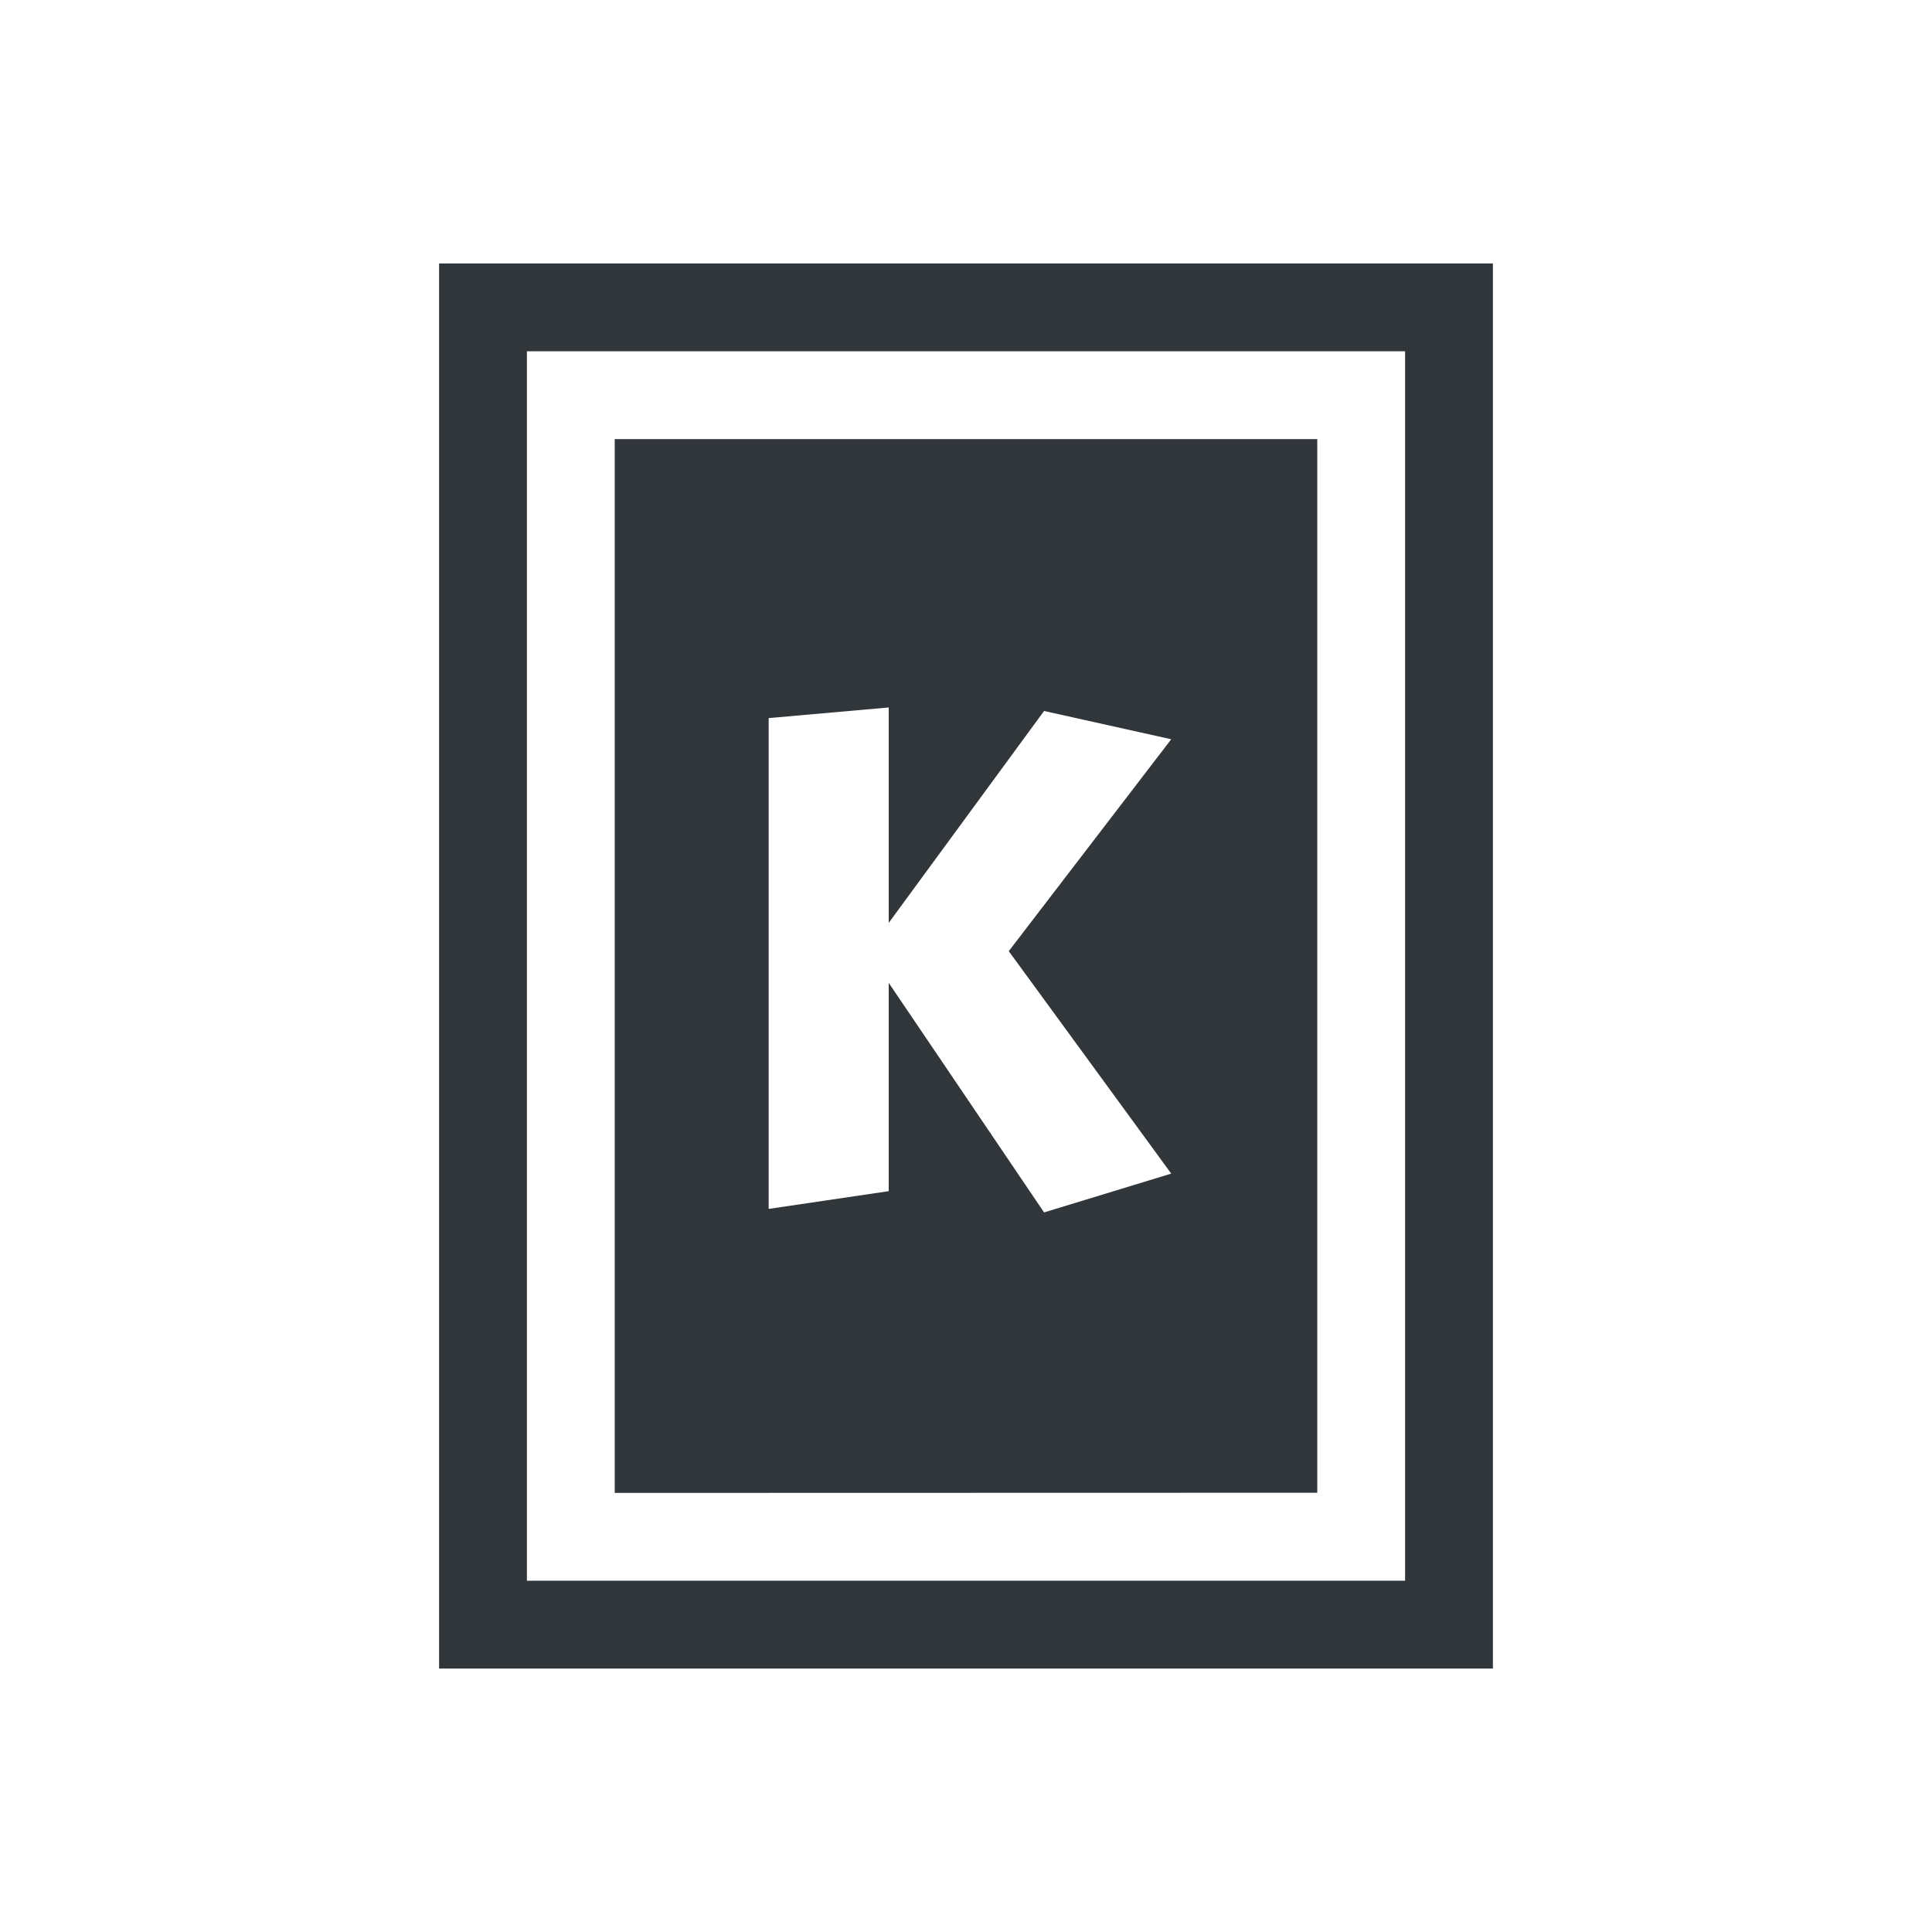
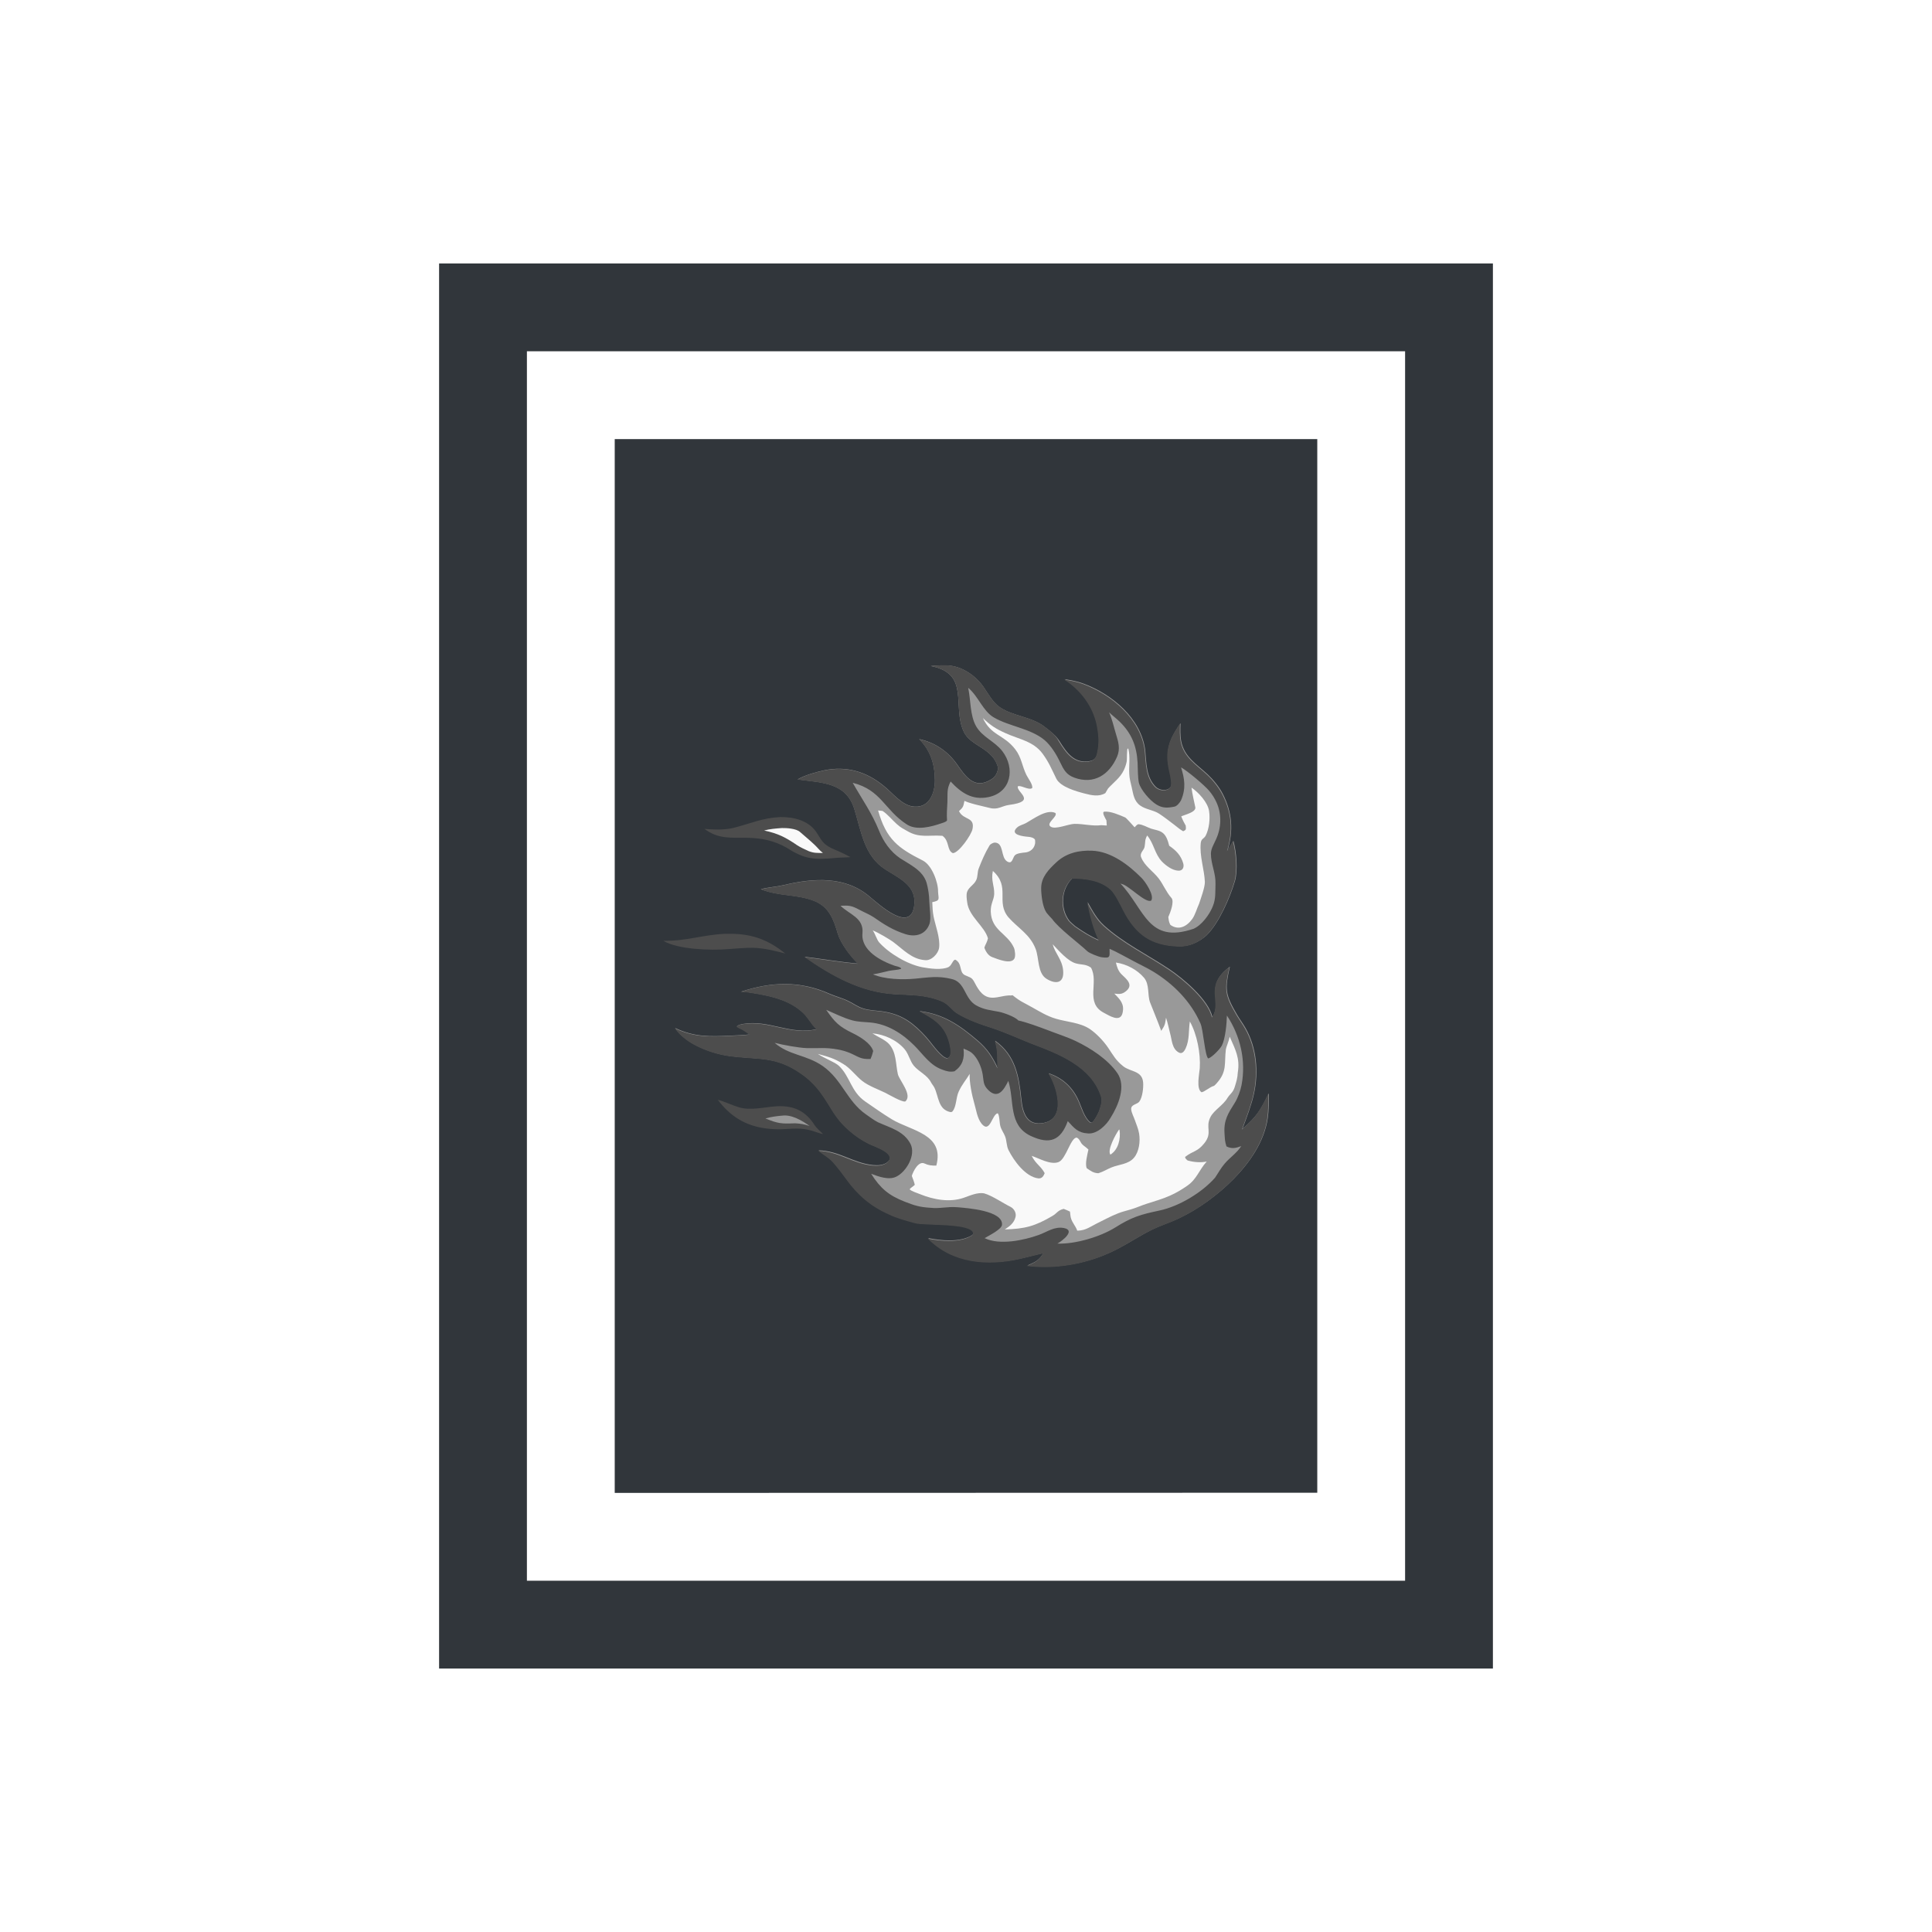
<svg xmlns="http://www.w3.org/2000/svg" width="22" height="22" version="1.1" id="svg6">
  <defs id="defs10" />
  <style type="text/css" id="current-color-scheme">
      .ColorScheme-Text {
        color:#31363b;
      }
      .ColorScheme-Background {
        color:#eff0f1;
      }
      .ColorScheme-Accent {
        color:#3daee9;
      }
      .ColorScheme-ButtonText {
        color:#31363b;
      }
      </style>
  <rect style="opacity:0.01;fill:currentColor;fill-opacity:1;stroke:none" id="rect7689" class="ColorScheme-Text" y="9.673" x="-26.682" ry="0" rx="0" height="22" width="22" />
  <path class="ColorScheme-Text" id="path3005" d="M 5,3 V 19 H 17 V 3 Z m 1,1 H 16 V 18 H 6 Z" style="fill:currentColor;fill-opacity:1;stroke:none" />
-   <path style="fill:currentColor;fill-opacity:1;stroke:none;stroke-width:1.287" d="M 7,5 V 17 L 15,16.998 V 5 Z m 3.12,3.056 v 2.453 l 1.769,-2.413 1.448,0.322 -1.85,2.413 1.85,2.533 -1.448,0.442 -1.769,-2.614 v 2.372 L 8.753,13.766 V 8.177 Z" id="path3005-8-5-3" class="ColorScheme-Text" />
+   <path style="fill:currentColor;fill-opacity:1;stroke:none;stroke-width:1.287" d="M 7,5 V 17 L 15,16.998 V 5 Z" id="path3005-8-5-3" class="ColorScheme-Text" />
+   <path fill="rgb(249,62,0)" d="m 10.599,7.584 c 0.068,-0.007 0.162,-0.012 0.228,-0.003 0.152,0.021 0.296,0.126 0.38,0.253 0.05,0.074 0.103,0.169 0.178,0.22 0.152,0.103 0.355,0.105 0.507,0.22 0.061,0.047 0.129,0.097 0.171,0.163 0.082,0.13 0.168,0.261 0.344,0.23 0.081,-0.014 0.086,-0.067 0.099,-0.139 0.016,-0.089 0.006,-0.182 -0.011,-0.27 -0.043,-0.22 -0.184,-0.404 -0.371,-0.524 0.071,0.011 0.142,0.024 0.211,0.049 0.326,0.12 0.66,0.396 0.706,0.76 0.014,0.145 0.009,0.306 0.121,0.417 0.042,0.042 0.135,0.053 0.171,-0.002 0.019,-0.029 -0.001,-0.125 -0.009,-0.157 -0.016,-0.072 -0.029,-0.134 -0.026,-0.208 0.005,-0.143 0.068,-0.244 0.145,-0.358 -0.002,0.069 -0.005,0.139 0.008,0.207 0.036,0.179 0.178,0.261 0.301,0.376 0.064,0.06 0.131,0.142 0.171,0.22 0.11,0.213 0.124,0.423 0.055,0.649 0.023,-0.036 0.042,-0.074 0.067,-0.112 0.035,0.121 0.053,0.34 0.017,0.46 -0.057,0.191 -0.181,0.476 -0.321,0.614 -0.087,0.079 -0.198,0.129 -0.315,0.125 -0.315,-0.01 -0.49,-0.135 -0.633,-0.414 -0.033,-0.063 -0.093,-0.188 -0.141,-0.232 -0.116,-0.106 -0.292,-0.128 -0.44,-0.127 -0.127,0.12 -0.142,0.337 -0.038,0.479 0.013,0.018 0.052,0.05 0.07,0.066 0.085,0.06 0.175,0.117 0.271,0.158 -0.071,-0.161 -0.093,-0.262 -0.13,-0.433 0.054,0.096 0.104,0.192 0.187,0.267 0.221,0.2 0.494,0.332 0.739,0.495 0.165,0.109 0.453,0.354 0.495,0.547 0.122,-0.182 -0.102,-0.349 0.199,-0.572 -0.058,0.253 -0.055,0.313 0.081,0.545 0.029,0.05 0.068,0.102 0.097,0.153 0.128,0.224 0.151,0.501 0.096,0.75 -0.028,0.128 -0.085,0.274 -0.131,0.4 0.165,-0.145 0.204,-0.209 0.3,-0.407 7.75e-4,0.096 0.002,0.19 -0.012,0.285 -0.04,0.267 -0.204,0.503 -0.39,0.692 -0.175,0.177 -0.401,0.344 -0.627,0.449 -0.104,0.049 -0.197,0.075 -0.306,0.129 -0.129,0.064 -0.237,0.137 -0.36,0.202 -0.261,0.141 -0.552,0.215 -0.849,0.217 -0.057,5.82e-4 -0.149,-0.004 -0.204,-0.013 0.09,-0.041 0.129,-0.054 0.183,-0.142 -0.087,0.018 -0.173,0.043 -0.259,0.062 -0.373,0.084 -0.773,0.054 -1.054,-0.232 0.147,0.029 0.356,0.052 0.495,-0.03 0.01,-0.006 0.016,-0.014 0.022,-0.024 0.002,-0.126 -0.555,-0.09 -0.66,-0.12 -0.104,-0.029 -0.205,-0.054 -0.303,-0.102 -0.201,-0.089 -0.352,-0.218 -0.48,-0.396 -0.048,-0.066 -0.102,-0.137 -0.157,-0.199 -0.05,-0.056 -0.111,-0.085 -0.165,-0.128 0.233,0.005 0.388,0.142 0.615,0.167 0.057,0.006 0.128,0.004 0.173,-0.036 C 10.22,13.134 9.957,13.055 9.893,13.022 9.813,12.982 9.739,12.931 9.672,12.872 9.498,12.719 9.472,12.608 9.345,12.438 9.284,12.355 9.21,12.283 9.125,12.225 8.831,12.018 8.624,12.069 8.3,12.023 8.172,12.004 8.049,11.965 7.934,11.907 c -0.095,-0.048 -0.185,-0.114 -0.246,-0.201 0.222,0.104 0.391,0.098 0.632,0.087 0.079,-0.004 0.14,-0.006 0.219,-0.014 -0.029,-0.021 -0.052,-0.038 -0.083,-0.056 -0.02,-0.011 -0.053,-0.021 -0.064,-0.036 0.009,-0.014 0.049,-0.024 0.066,-0.027 0.301,-0.052 0.538,0.129 0.843,0.059 -0.015,-0.017 -0.031,-0.032 -0.045,-0.05 -0.037,-0.047 -0.067,-0.098 -0.111,-0.139 -0.14,-0.129 -0.323,-0.179 -0.505,-0.212 -0.058,-0.01 -0.121,-0.022 -0.179,-0.025 -0.007,-4.32e-4 -0.015,-7.76e-4 -0.022,-9.7e-4 0.35,-0.114 0.671,-0.126 1.009,0.024 0.068,0.03 0.146,0.049 0.214,0.083 0.06,0.028 0.103,0.065 0.171,0.085 0.069,0.021 0.127,0.021 0.198,0.03 0.2,0.026 0.324,0.098 0.463,0.238 0.032,0.032 0.062,0.065 0.09,0.1 0.038,0.046 0.144,0.196 0.206,0.198 0.071,-0.026 0.025,-0.177 0.007,-0.227 -0.056,-0.163 -0.184,-0.235 -0.325,-0.31 0.273,0.033 0.46,0.163 0.663,0.337 0.107,0.092 0.169,0.185 0.227,0.312 -0.006,-0.134 0.009,-0.168 -0.029,-0.311 0.231,0.166 0.271,0.401 0.298,0.667 0.016,0.156 0.065,0.306 0.256,0.268 0.263,-0.052 0.148,-0.419 0.056,-0.565 0.151,0.052 0.261,0.148 0.331,0.292 0.042,0.086 0.068,0.208 0.144,0.268 0.029,0.023 0.087,-0.102 0.097,-0.123 0.018,-0.048 0.043,-0.119 0.027,-0.169 -0.111,-0.352 -0.489,-0.492 -0.802,-0.61 -0.148,-0.058 -0.292,-0.126 -0.443,-0.175 -0.129,-0.041 -0.276,-0.093 -0.392,-0.164 -0.065,-0.038 -0.096,-0.105 -0.18,-0.14 -0.181,-0.075 -0.346,-0.069 -0.534,-0.08 -0.387,-0.023 -0.716,-0.209 -1.027,-0.425 0.212,0.025 0.392,0.059 0.608,0.077 C 9.683,10.887 9.576,10.746 9.541,10.633 9.493,10.469 9.442,10.324 9.267,10.256 9.069,10.18 8.87,10.207 8.664,10.125 c 0.084,-0.022 0.178,-0.027 0.262,-0.047 0.336,-0.08 0.703,-0.107 0.983,0.137 0.105,0.087 0.452,0.405 0.5,0.109 0.038,-0.236 -0.158,-0.316 -0.327,-0.424 -0.243,-0.155 -0.274,-0.435 -0.354,-0.69 -0.096,-0.306 -0.378,-0.297 -0.646,-0.335 0.08,-0.047 0.213,-0.085 0.306,-0.104 0.251,-0.051 0.475,0.014 0.672,0.175 0.105,0.081 0.209,0.23 0.353,0.239 0.173,0.012 0.234,-0.16 0.233,-0.302 -0.002,-0.185 -0.049,-0.335 -0.179,-0.467 0.18,0.039 0.327,0.139 0.433,0.29 0.095,0.137 0.197,0.285 0.382,0.172 0.055,-0.033 0.071,-0.07 0.085,-0.128 C 11.316,8.517 11.055,8.502 10.976,8.335 10.836,8.039 11.053,7.672 10.599,7.584 Z" id="path2" style="display:block;fill:#999999;fill-opacity:1;stroke-width:0.004" />
+   <path d="m 10.714,7.576 c -0.04,0.001 -0.081,0.004 -0.115,0.008 0.454,0.088 0.237,0.455 0.377,0.752 0.079,0.166 0.34,0.181 0.39,0.416 -0.014,0.059 -0.031,0.095 -0.085,0.128 -0.185,0.113 -0.287,-0.035 -0.382,-0.172 -0.105,-0.152 -0.253,-0.252 -0.433,-0.29 0.13,0.132 0.178,0.282 0.179,0.467 0.001,0.141 -0.06,0.313 -0.233,0.302 -0.143,-0.01 -0.247,-0.158 -0.353,-0.239 -0.197,-0.161 -0.421,-0.226 -0.672,-0.175 -0.094,0.019 -0.226,0.057 -0.306,0.104 0.268,0.038 0.55,0.028 0.646,0.335 0.08,0.255 0.112,0.535 0.354,0.69 0.169,0.108 0.365,0.188 0.327,0.424 -0.048,0.296 -0.395,-0.021 -0.499,-0.109 -0.28,-0.244 -0.647,-0.217 -0.984,-0.137 -0.084,0.02 -0.177,0.025 -0.262,0.047 0.206,0.083 0.404,0.055 0.603,0.132 0.175,0.067 0.226,0.212 0.274,0.377 0.035,0.112 0.142,0.254 0.227,0.339 -0.217,-0.018 -0.396,-0.051 -0.608,-0.077 0.311,0.216 0.64,0.402 1.027,0.425 0.189,0.011 0.353,0.005 0.534,0.08 0.085,0.035 0.115,0.102 0.18,0.14 0.115,0.071 0.263,0.123 0.392,0.164 0.152,0.049 0.295,0.116 0.443,0.175 0.313,0.119 0.691,0.259 0.802,0.61 0.016,0.05 -0.009,0.121 -0.027,0.169 -0.009,0.021 -0.068,0.146 -0.097,0.123 -0.076,-0.061 -0.102,-0.183 -0.144,-0.268 -0.07,-0.144 -0.179,-0.24 -0.331,-0.292 0.092,0.146 0.207,0.513 -0.056,0.565 -0.191,0.038 -0.24,-0.112 -0.256,-0.268 -0.027,-0.266 -0.067,-0.501 -0.298,-0.667 0.038,0.143 0.023,0.177 0.029,0.311 -0.058,-0.127 -0.12,-0.221 -0.227,-0.312 -0.203,-0.174 -0.39,-0.305 -0.663,-0.337 0.141,0.075 0.269,0.147 0.325,0.31 0.018,0.051 0.064,0.202 -0.007,0.227 -0.061,-0.002 -0.168,-0.152 -0.206,-0.198 -0.028,-0.035 -0.058,-0.068 -0.09,-0.1 -0.14,-0.14 -0.263,-0.212 -0.463,-0.238 -0.07,-0.009 -0.128,-0.009 -0.198,-0.03 -0.068,-0.02 -0.111,-0.057 -0.171,-0.085 -0.067,-0.034 -0.146,-0.052 -0.214,-0.083 -0.337,-0.151 -0.658,-0.139 -1.009,-0.024 0.007,2.16e-4 0.015,5.82e-4 0.022,10e-4 0.058,0.003 0.121,0.015 0.179,0.025 0.183,0.032 0.366,0.082 0.505,0.212 0.044,0.041 0.075,0.092 0.111,0.139 0.014,0.018 0.03,0.033 0.045,0.05 -0.305,0.07 -0.542,-0.11 -0.843,-0.059 -0.017,0.003 -0.057,0.013 -0.066,0.027 0.011,0.015 0.044,0.024 0.064,0.036 0.031,0.018 0.054,0.035 0.083,0.056 -0.079,0.008 -0.141,0.01 -0.219,0.014 -0.241,0.011 -0.41,0.017 -0.632,-0.087 0.062,0.087 0.151,0.154 0.246,0.201 0.115,0.058 0.239,0.097 0.366,0.116 0.324,0.046 0.531,-0.005 0.825,0.202 0.085,0.058 0.159,0.131 0.22,0.213 0.126,0.17 0.152,0.281 0.327,0.434 0.067,0.059 0.141,0.11 0.221,0.15 0.064,0.033 0.326,0.112 0.216,0.211 -0.045,0.04 -0.116,0.042 -0.173,0.036 -0.227,-0.024 -0.382,-0.162 -0.615,-0.167 0.053,0.043 0.114,0.072 0.165,0.128 0.055,0.061 0.109,0.133 0.157,0.199 0.128,0.178 0.279,0.307 0.48,0.396 0.098,0.048 0.199,0.072 0.303,0.102 0.105,0.029 0.662,-0.006 0.66,0.12 -0.005,0.01 -0.011,0.018 -0.022,0.024 -0.14,0.082 -0.348,0.059 -0.495,0.03 0.281,0.286 0.68,0.316 1.054,0.232 0.086,-0.02 0.173,-0.044 0.259,-0.062 -0.054,0.088 -0.093,0.101 -0.183,0.142 0.056,0.009 0.148,0.013 0.204,0.013 0.296,-0.002 0.588,-0.076 0.849,-0.217 0.123,-0.066 0.23,-0.138 0.36,-0.202 0.109,-0.054 0.202,-0.08 0.306,-0.129 0.226,-0.105 0.453,-0.272 0.627,-0.449 0.186,-0.189 0.351,-0.425 0.39,-0.692 0.014,-0.095 0.013,-0.189 0.012,-0.285 -0.097,0.198 -0.135,0.262 -0.3,0.407 0.046,-0.126 0.103,-0.272 0.131,-0.4 0.055,-0.249 0.032,-0.527 -0.096,-0.75 -0.029,-0.051 -0.067,-0.103 -0.097,-0.153 -0.136,-0.231 -0.139,-0.291 -0.081,-0.545 -0.302,0.222 -0.077,0.39 -0.199,0.572 -0.042,-0.193 -0.33,-0.438 -0.495,-0.547 -0.245,-0.163 -0.518,-0.295 -0.739,-0.495 -0.084,-0.076 -0.133,-0.172 -0.187,-0.267 0.037,0.17 0.059,0.272 0.13,0.432 -0.096,-0.041 -0.186,-0.098 -0.271,-0.158 -0.018,-0.017 -0.057,-0.048 -0.07,-0.066 -0.104,-0.141 -0.089,-0.359 0.038,-0.479 0.148,-0.002 0.325,0.021 0.44,0.127 0.048,0.044 0.109,0.168 0.141,0.232 0.144,0.279 0.318,0.404 0.633,0.414 0.118,0.004 0.229,-0.046 0.315,-0.125 0.14,-0.137 0.264,-0.423 0.321,-0.614 0.036,-0.121 0.018,-0.34 -0.017,-0.46 -0.025,0.038 -0.044,0.077 -0.067,0.112 0.069,-0.226 0.056,-0.436 -0.055,-0.649 -0.041,-0.078 -0.107,-0.16 -0.171,-0.22 -0.123,-0.115 -0.265,-0.197 -0.301,-0.376 -0.014,-0.068 -0.01,-0.138 -0.008,-0.207 -0.077,0.114 -0.14,0.215 -0.145,0.358 -0.003,0.074 0.01,0.136 0.026,0.208 0.007,0.032 0.028,0.128 0.009,0.157 -0.036,0.055 -0.129,0.043 -0.171,0.002 -0.112,-0.11 -0.107,-0.272 -0.121,-0.417 -0.046,-0.364 -0.379,-0.64 -0.706,-0.76 -0.069,-0.025 -0.14,-0.038 -0.211,-0.049 0.187,0.12 0.327,0.304 0.371,0.524 0.017,0.088 0.027,0.181 0.011,0.27 -0.013,0.071 -0.018,0.124 -0.099,0.139 -0.176,0.031 -0.263,-0.1 -0.344,-0.23 C 12.022,8.37 11.954,8.32 11.893,8.273 11.74,8.158 11.537,8.157 11.386,8.053 11.31,8.002 11.258,7.907 11.207,7.833 c -0.084,-0.127 -0.228,-0.231 -0.38,-0.253 -0.033,-0.005 -0.073,-0.006 -0.113,-0.005 z m 0.315,0.26 c 0.112,0.094 0.164,0.261 0.287,0.333 0.175,0.103 0.419,0.125 0.579,0.259 0.073,0.062 0.135,0.164 0.176,0.25 0.041,0.085 0.069,0.143 0.162,0.177 0.223,0.082 0.399,-0.032 0.488,-0.24 0.037,-0.088 0.015,-0.165 -0.012,-0.252 -0.026,-0.084 -0.043,-0.171 -0.08,-0.252 0.036,0.035 0.08,0.068 0.118,0.104 0.139,0.135 0.196,0.278 0.207,0.47 0.003,0.059 0.002,0.177 0.015,0.23 0.021,0.08 0.126,0.201 0.199,0.246 0.071,0.044 0.128,0.04 0.207,0.024 0.027,-0.005 0.064,-0.05 0.074,-0.073 0.058,-0.135 0.04,-0.245 -4.2e-5,-0.374 0.077,0.044 0.264,0.201 0.32,0.267 0.035,0.041 0.063,0.086 0.085,0.135 0.06,0.136 0.054,0.289 -0.009,0.422 -0.022,0.05 -0.056,0.103 -0.056,0.159 0,0.12 0.056,0.22 0.052,0.343 -0.003,0.091 0.005,0.168 -0.03,0.255 -0.037,0.094 -0.126,0.216 -0.219,0.257 -0.521,0.177 -0.555,-0.22 -0.834,-0.516 3.45e-4,1.34e-4 0.015,0.006 0.015,0.006 0.078,0.013 0.271,0.224 0.336,0.189 0.039,-0.059 -0.067,-0.215 -0.109,-0.257 -0.148,-0.149 -0.346,-0.302 -0.564,-0.311 -0.152,-0.006 -0.295,0.027 -0.408,0.133 -0.088,0.082 -0.172,0.169 -0.172,0.294 1.72e-4,0.076 0.015,0.208 0.057,0.273 0.014,0.021 0.05,0.059 0.068,0.078 0.075,0.106 0.303,0.275 0.403,0.369 0.022,0.02 0.124,0.061 0.159,0.066 0.105,0.015 0.092,-0.005 0.092,-0.096 0.083,0.036 0.179,0.091 0.261,0.134 0.078,0.043 0.159,0.079 0.235,0.125 0.232,0.142 0.429,0.34 0.539,0.591 0.033,0.075 0.051,0.376 0.089,0.399 0.042,-0.013 0.134,-0.107 0.155,-0.148 0.04,-0.081 0.055,-0.251 0.057,-0.341 0.154,0.232 0.219,0.514 0.167,0.791 -0.012,0.064 -0.043,0.148 -0.076,0.201 -0.078,0.124 -0.129,0.2 -0.118,0.354 0.004,0.056 0.003,0.089 0.022,0.144 0.059,0.031 0.108,0.02 0.168,-0.003 -0.046,0.076 -0.131,0.131 -0.189,0.2 -0.045,0.053 -0.071,0.104 -0.11,0.161 -0.151,0.17 -0.407,0.324 -0.63,0.372 -0.221,0.047 -0.317,0.075 -0.506,0.194 -0.17,0.106 -0.456,0.191 -0.658,0.183 0.051,-0.028 0.212,-0.15 0.075,-0.177 -0.11,-0.021 -0.191,0.044 -0.286,0.078 -0.171,0.062 -0.448,0.12 -0.618,0.037 0.053,-0.031 0.193,-0.101 0.198,-0.151 0.015,-0.164 -0.402,-0.192 -0.509,-0.201 -0.115,-0.01 -0.195,0.019 -0.309,0.006 -0.121,-0.007 -0.181,-0.027 -0.289,-0.069 -0.184,-0.072 -0.278,-0.152 -0.383,-0.318 0.085,0.032 0.201,0.075 0.286,0.033 0.116,-0.057 0.226,-0.248 0.162,-0.373 -0.076,-0.147 -0.23,-0.183 -0.369,-0.246 -0.038,-0.018 -0.102,-0.065 -0.139,-0.091 C 9.644,12.538 9.59,12.296 9.371,12.141 9.184,12.009 8.988,12.02 8.821,11.875 c 0.097,0.024 0.27,0.057 0.367,0.06 0.136,0.004 0.206,-0.011 0.35,0.015 0.048,0.008 0.094,0.022 0.139,0.04 0.1,0.043 0.121,0.074 0.236,0.069 0.015,-0.036 0.021,-0.053 0.03,-0.091 -0.028,-0.09 -0.15,-0.162 -0.231,-0.202 -0.157,-0.077 -0.202,-0.12 -0.304,-0.267 0.099,0.042 0.198,0.094 0.301,0.121 0.065,0.017 0.133,0.017 0.199,0.023 0.197,0.017 0.366,0.125 0.503,0.262 0.102,0.102 0.178,0.226 0.321,0.276 0.049,0.018 0.084,0.028 0.137,0.018 0.094,-0.068 0.115,-0.148 0.103,-0.258 0.051,0.021 0.087,0.034 0.124,0.079 0.05,0.06 0.081,0.139 0.094,0.215 0.013,0.077 0.003,0.118 0.065,0.179 0.11,0.106 0.177,-0.004 0.227,-0.106 0.072,0.231 -0.002,0.505 0.255,0.627 0.217,0.102 0.342,0.052 0.422,-0.169 0.075,0.082 0.115,0.134 0.234,0.141 0.103,0.006 0.208,-0.098 0.254,-0.18 0.086,-0.136 0.18,-0.358 0.076,-0.508 -0.109,-0.157 -0.302,-0.282 -0.473,-0.364 -0.105,-0.05 -0.223,-0.086 -0.331,-0.129 -0.097,-0.036 -0.225,-0.084 -0.324,-0.106 -0.032,-0.04 -0.166,-0.088 -0.217,-0.098 -0.099,-0.02 -0.172,-0.023 -0.263,-0.074 -0.138,-0.079 -0.12,-0.268 -0.283,-0.301 -0.151,-0.037 -0.259,-0.017 -0.408,-0.003 -0.146,0.014 -0.349,0.009 -0.484,-0.049 0.061,-0.008 0.122,-0.027 0.184,-0.04 0.039,-0.008 0.101,-0.01 0.135,-0.022 l 0.003,-0.006 c -0.019,-0.02 -0.051,-0.022 -0.075,-0.03 -0.156,-0.054 -0.385,-0.173 -0.366,-0.37 0.017,-0.176 -0.148,-0.213 -0.25,-0.313 0.095,-0.005 0.126,-0.002 0.212,0.044 0.051,0.028 0.117,0.054 0.165,0.086 0.12,0.084 0.221,0.148 0.362,0.193 0.116,0.037 0.232,0.006 0.275,-0.119 0.02,-0.06 -0.002,-0.191 -0.003,-0.257 -9.7e-4,-0.065 -0.013,-0.146 -0.031,-0.209 -0.044,-0.142 -0.186,-0.204 -0.3,-0.278 -0.111,-0.075 -0.193,-0.192 -0.242,-0.316 -0.079,-0.198 -0.196,-0.362 -0.299,-0.544 0.327,0.082 0.361,0.31 0.618,0.475 0.11,0.071 0.278,0.025 0.389,-0.013 0.011,-0.004 0.059,-0.016 0.067,-0.034 -0.005,-0.064 4.85e-4,-0.142 0.004,-0.204 0.005,-0.095 -0.011,-0.151 0.037,-0.239 0.121,0.131 0.248,0.215 0.429,0.178 0.262,-0.052 0.308,-0.33 0.16,-0.523 -0.09,-0.116 -0.228,-0.159 -0.3,-0.286 -0.07,-0.125 -0.059,-0.296 -0.089,-0.435 z" style="display:inline;fill:#4d4d4d;fill-opacity:1;stroke-width:0.004" id="path1" />
+   <path fill="rgb(254,125,0)" d="m 11.191,8.175 c 0.085,0.084 0.152,0.126 0.26,0.174 0.154,0.07 0.316,0.091 0.421,0.233 0.073,0.099 0.104,0.179 0.156,0.284 0.047,0.095 0.227,0.145 0.323,0.17 0.077,0.02 0.163,0.04 0.236,-0.005 0.007,-0.011 0.026,-0.047 0.032,-0.054 0.062,-0.068 0.138,-0.121 0.178,-0.207 0.014,-0.029 0.025,-0.062 0.032,-0.094 0.007,-0.031 -8.72e-4,-0.14 0.014,-0.159 l -0.004,0.008 0.009,5.33e-4 c 0.024,0.088 0.006,0.196 0.011,0.287 0.002,0.052 0.016,0.102 0.028,0.153 0.018,0.078 0.025,0.155 0.095,0.206 0.064,0.047 0.151,0.051 0.217,0.094 0.06,0.039 0.119,0.086 0.176,0.129 0.032,0.024 0.062,0.052 0.098,0.071 0.013,-0.006 0.014,-0.007 0.026,-0.015 0.009,-0.015 0.004,-0.031 0.003,-0.049 -0.022,-0.039 -0.035,-0.064 -0.051,-0.106 0.045,-0.02 0.171,-0.047 0.16,-0.104 -0.014,-0.071 -0.034,-0.147 -0.043,-0.223 0.079,0.054 0.185,0.167 0.2,0.267 0.013,0.088 0.002,0.201 -0.04,0.283 -0.025,0.038 -0.049,0.031 -0.055,0.082 -0.015,0.148 0.041,0.299 0.047,0.441 0.002,0.06 -0.047,0.192 -0.066,0.25 -0.025,0.053 -0.043,0.124 -0.077,0.172 -0.063,0.088 -0.157,0.135 -0.25,0.068 -0.017,-0.033 -0.019,-0.054 -0.023,-0.09 0.023,-0.051 0.071,-0.177 0.035,-0.217 -0.059,-0.065 -0.093,-0.155 -0.146,-0.223 -0.063,-0.081 -0.159,-0.14 -0.198,-0.238 -0.022,-0.048 0.031,-0.082 0.038,-0.118 0.012,-0.061 -8.24e-4,-0.074 0.03,-0.132 0.079,0.095 0.084,0.208 0.169,0.298 0.047,0.047 0.117,0.1 0.186,0.103 0.049,0.003 0.068,-0.039 0.056,-0.082 -0.027,-0.094 -0.082,-0.148 -0.16,-0.202 -0.016,-0.058 -0.033,-0.126 -0.091,-0.158 -0.036,-0.02 -0.077,-0.024 -0.116,-0.037 -0.046,-0.016 -0.092,-0.046 -0.142,-0.05 -0.014,-0.001 -0.036,0.025 -0.045,0.035 -0.016,-0.017 -0.093,-0.105 -0.107,-0.112 -0.065,-0.028 -0.167,-0.073 -0.237,-0.066 -0.036,0.003 0.014,0.082 0.023,0.099 5.82e-4,0.021 0.003,0.038 0.004,0.059 l -0.062,-0.004 c -0.104,0.013 -0.199,-0.016 -0.306,-0.015 -0.067,10e-4 -0.214,0.067 -0.269,0.033 -0.064,-0.039 0.083,-0.116 0.052,-0.157 -0.099,-0.048 -0.25,0.068 -0.335,0.115 -0.033,0.018 -0.074,0.025 -0.102,0.051 -0.089,0.083 0.073,0.101 0.125,0.105 0.028,0.002 0.062,0.009 0.079,0.031 0.015,0.073 -0.031,0.137 -0.105,0.147 -0.034,0.004 -0.105,0.008 -0.126,0.036 -0.025,0.032 -0.028,0.104 -0.087,0.066 -0.074,-0.048 -0.033,-0.21 -0.138,-0.214 -0.017,-4.84e-4 -0.051,0.016 -0.061,0.033 -0.049,0.08 -0.09,0.176 -0.124,0.264 -0.015,0.037 -0.009,0.094 -0.028,0.131 -0.026,0.055 -0.082,0.077 -0.102,0.13 -0.014,0.037 -0.005,0.083 -0.001,0.119 0.018,0.165 0.199,0.274 0.237,0.414 -0.01,0.046 -0.028,0.065 -0.041,0.105 0.014,0.042 0.044,0.092 0.089,0.108 0.055,0.02 0.213,0.089 0.253,0.017 0.015,-0.027 0.007,-0.097 -0.006,-0.125 -0.075,-0.165 -0.255,-0.193 -0.263,-0.409 -0.003,-0.09 0.036,-0.135 0.039,-0.199 0.004,-0.097 -0.039,-0.156 -0.015,-0.265 0.205,0.184 0.029,0.349 0.177,0.528 0.112,0.126 0.242,0.191 0.308,0.355 0.044,0.109 0.02,0.28 0.127,0.346 0.108,0.066 0.202,0.049 0.188,-0.097 -0.012,-0.126 -0.09,-0.189 -0.119,-0.297 0.068,0.071 0.172,0.193 0.265,0.218 0.062,0.017 0.112,0.006 0.171,0.048 0.094,0.168 -0.073,0.402 0.15,0.516 0.053,0.027 0.184,0.116 0.21,-0.001 0.023,-0.102 -0.028,-0.152 -0.094,-0.219 0.056,0.006 0.086,0.01 0.133,-0.028 0.09,-0.073 0.005,-0.138 -0.051,-0.192 -0.038,-0.038 -0.052,-0.084 -0.064,-0.134 0.119,0.017 0.241,0.08 0.32,0.173 0.066,0.079 0.037,0.196 0.069,0.281 0.042,0.109 0.087,0.213 0.127,0.324 0.044,-0.067 0.043,-0.074 0.055,-0.15 0.019,0.06 0.031,0.118 0.046,0.178 0.022,0.077 0.02,0.176 0.1,0.219 0.039,0.021 0.063,-0.018 0.077,-0.047 0.046,-0.1 0.032,-0.203 0.048,-0.307 0.082,0.146 0.124,0.367 0.113,0.533 -0.005,0.064 -0.043,0.234 0.02,0.273 0.032,-0.003 0.1,-0.063 0.14,-0.072 0.006,-0.001 0.028,-0.025 0.033,-0.031 0.12,-0.133 0.085,-0.225 0.104,-0.385 0.003,-0.024 0.035,-0.097 0.044,-0.144 0.063,0.144 0.119,0.243 0.092,0.406 -0.003,0.064 -0.017,0.109 -0.036,0.169 -0.019,0.061 -0.052,0.075 -0.081,0.121 -0.048,0.083 -0.151,0.137 -0.193,0.216 -0.065,0.123 0.028,0.179 -0.073,0.303 -0.078,0.097 -0.124,0.082 -0.215,0.152 -0.01,0.008 0.021,0.045 0.035,0.044 0.065,0.018 0.143,0.024 0.209,0.01 -0.09,0.1 -0.112,0.2 -0.222,0.276 -0.063,0.044 -0.125,0.081 -0.195,0.112 -0.089,0.04 -0.175,0.063 -0.267,0.093 -0.054,0.017 -0.109,0.042 -0.164,0.059 -0.052,0.017 -0.109,0.029 -0.159,0.049 -0.085,0.033 -0.168,0.079 -0.25,0.119 -0.037,0.018 -0.082,0.047 -0.12,0.061 -0.029,0.011 -0.059,0.017 -0.09,0.018 -0.002,8.6e-5 -0.005,1.31e-4 -0.007,2.17e-4 -0.021,-0.057 -0.053,-0.084 -0.071,-0.139 -0.007,-0.02 -0.009,-0.055 -0.012,-0.078 -0.023,-0.011 -0.048,-0.023 -0.072,-0.031 -0.071,0.018 -0.071,0.047 -0.129,0.081 -0.196,0.116 -0.314,0.147 -0.541,0.153 0.057,-0.038 0.105,-0.072 0.122,-0.142 0.011,-0.044 -0.015,-0.093 -0.055,-0.114 -0.091,-0.045 -0.209,-0.128 -0.303,-0.155 -0.075,-0.014 -0.164,0.027 -0.233,0.051 -0.161,0.055 -0.342,0.021 -0.495,-0.041 -0.022,-0.009 -0.11,-0.038 -0.119,-0.056 0.005,-0.014 0.04,-0.032 0.058,-0.051 -0.009,-0.038 -0.02,-0.064 -0.034,-0.101 0.014,-0.051 0.076,-0.174 0.144,-0.142 0.047,0.022 0.083,0.025 0.135,0.024 C 10.758,12.912 10.379,12.88 10.154,12.745 10.051,12.682 9.95,12.61 9.851,12.542 9.689,12.429 9.681,12.259 9.553,12.137 c -0.047,-0.044 -0.167,-0.085 -0.24,-0.136 0.119,0.033 0.179,0.047 0.288,0.114 0.084,0.049 0.145,0.138 0.22,0.196 0.071,0.055 0.178,0.093 0.26,0.133 0.044,0.022 0.186,0.106 0.227,0.099 0.088,-0.072 -0.068,-0.241 -0.084,-0.312 -0.026,-0.113 -0.014,-0.246 -0.1,-0.342 -0.044,-0.049 -0.131,-0.083 -0.19,-0.122 0.134,0.011 0.276,0.075 0.365,0.178 0.05,0.058 0.061,0.136 0.108,0.192 0.06,0.07 0.15,0.103 0.194,0.187 0.01,0.019 0.028,0.04 0.038,0.059 0.051,0.102 0.042,0.251 0.182,0.28 0.008,0.002 0.018,-5.82e-4 0.024,-0.006 0.047,-0.054 0.039,-0.153 0.071,-0.225 0.041,-0.089 0.083,-0.131 0.126,-0.203 -0.005,0.092 0.025,0.24 0.051,0.33 0.024,0.08 0.033,0.172 0.086,0.239 0.096,0.112 0.116,-0.109 0.182,-0.121 0.022,0.022 0.019,0.107 0.03,0.146 0.014,0.048 0.038,0.075 0.055,0.119 0.018,0.047 0.015,0.109 0.038,0.154 0.061,0.122 0.193,0.304 0.338,0.322 0.042,0.005 0.061,-0.025 0.074,-0.059 -0.046,-0.085 -0.099,-0.1 -0.148,-0.197 0.087,0.029 0.213,0.105 0.305,0.071 0.086,-0.032 0.137,-0.277 0.207,-0.279 0.034,0.013 0.041,0.054 0.064,0.077 0.021,0.021 0.047,0.035 0.07,0.059 -0.012,0.06 -0.04,0.157 -0.02,0.212 0.048,0.032 0.074,0.055 0.133,0.058 0.063,-0.02 0.096,-0.045 0.154,-0.068 0.083,-0.033 0.19,-0.034 0.253,-0.11 0.058,-0.07 0.072,-0.187 0.057,-0.275 -0.008,-0.049 -0.031,-0.104 -0.048,-0.152 -0.013,-0.037 -0.038,-0.083 -0.042,-0.122 -0.006,-0.057 0.068,-0.056 0.092,-0.088 0.037,-0.05 0.049,-0.16 0.044,-0.22 -0.012,-0.136 -0.145,-0.117 -0.229,-0.185 -0.084,-0.068 -0.111,-0.123 -0.17,-0.21 -0.051,-0.075 -0.133,-0.162 -0.209,-0.213 -0.111,-0.074 -0.26,-0.079 -0.387,-0.117 -0.101,-0.03 -0.178,-0.079 -0.268,-0.129 -0.095,-0.054 -0.134,-0.065 -0.223,-0.138 -0.018,0.003 -0.023,0.003 -0.041,0.002 -0.072,0.004 -0.123,0.025 -0.184,0.026 -0.108,0.002 -0.161,-0.082 -0.205,-0.167 -0.035,-0.069 -0.051,-0.06 -0.112,-0.089 -0.072,-0.034 -0.027,-0.133 -0.111,-0.177 -0.029,0.002 -0.037,0.06 -0.075,0.083 -0.074,0.038 -0.217,0.019 -0.3,0.003 -0.169,-0.032 -0.378,-0.156 -0.493,-0.284 -0.023,-0.026 -0.045,-0.096 -0.069,-0.131 l -0.004,-0.005 c 0.058,0.023 0.189,0.098 0.24,0.137 0.109,0.082 0.208,0.192 0.354,0.202 0.073,0.011 0.154,-0.072 0.163,-0.142 0.014,-0.106 -0.042,-0.25 -0.063,-0.354 -0.011,-0.056 -0.013,-0.109 -0.015,-0.164 0.095,-0.019 0.07,-0.036 0.066,-0.118 0.002,-0.106 -0.069,-0.303 -0.174,-0.356 -0.279,-0.141 -0.415,-0.239 -0.509,-0.57 l 0.05,0.005 c 0.055,0.034 0.112,0.105 0.163,0.15 0.048,0.043 0.07,0.051 0.122,0.081 0.136,0.079 0.242,0.042 0.389,0.052 l 0.009,6.3e-4 c 0.083,0.059 0.048,0.166 0.118,0.197 0.066,2.99e-4 0.21,-0.205 0.224,-0.274 0.029,-0.14 -0.1,-0.1 -0.151,-0.199 l -0.003,-0.005 c 0.048,-0.044 0.05,-0.052 0.062,-0.117 0.025,0.011 0.051,0.021 0.078,0.028 0.069,0.021 0.14,0.034 0.208,0.052 0.097,0.026 0.139,-0.023 0.223,-0.034 0.319,-0.041 0.087,-0.14 0.098,-0.21 0.032,-0.022 0.122,0.047 0.164,0.019 0.013,-0.035 -0.045,-0.11 -0.065,-0.15 -0.051,-0.104 -0.055,-0.198 -0.127,-0.292 -0.133,-0.172 -0.276,-0.153 -0.37,-0.359 z" id="path7" style="display:block;fill:#f9f9f9;fill-opacity:1;stroke-width:0.004" />
+   <path fill="rgb(254,125,0)" d="m 12.744,12.862 0.004,0.005 c 0.016,0.098 -0.014,0.227 -0.104,0.281 -0.039,-0.053 0.063,-0.236 0.099,-0.286 z" id="path25" style="display:block;fill:#f9f9f9;fill-opacity:1;stroke-width:0.004" />
+   <path fill="rgb(208,12,2)" d="m 8.884,9.304 c 0.151,-0.002 0.315,0.036 0.408,0.166 0.034,0.048 0.06,0.107 0.107,0.145 0.04,0.033 0.085,0.051 0.133,0.071 0.052,0.022 0.102,0.047 0.152,0.074 -0.052,0.005 -0.111,0.004 -0.164,0.009 -0.246,0.023 -0.354,0.019 -0.562,-0.116 -0.149,-0.083 -0.289,-0.111 -0.458,-0.113 -0.186,-0.002 -0.321,0.015 -0.478,-0.101 0.106,0.008 0.228,0.014 0.331,-0.012 0.193,-0.049 0.327,-0.113 0.532,-0.123 z" id="path27" style="display:block;fill:#4d4d4d;fill-opacity:1;stroke-width:0.004" />
+   <path fill="rgb(249,62,0)" d="m 8.905,9.429 c 0.056,-0.001 0.161,0.006 0.204,0.044 0.054,0.048 0.117,0.099 0.169,0.149 0.033,0.031 0.054,0.062 0.093,0.091 -0.067,-0.001 -0.099,0.003 -0.162,-0.021 -0.04,-0.018 -0.097,-0.044 -0.133,-0.068 -0.133,-0.091 -0.217,-0.133 -0.375,-0.167 0.064,-0.018 0.137,-0.023 0.203,-0.028 z" id="path28" style="display:block;fill:#f9f9f9;fill-opacity:1;stroke-width:0.004" />
+   <path fill="rgb(208,12,2)" d="m 8.174,12.524 c 0.047,0.008 0.18,0.068 0.237,0.084 0.138,0.043 0.301,-0.004 0.439,-0.011 0.194,-0.009 0.328,0.058 0.43,0.221 0.015,0.023 0.06,0.065 0.082,0.085 0.005,0.004 0.004,0.004 0.008,0.01 -0.012,0.002 -0.117,-0.036 -0.141,-0.042 -0.027,-0.007 -0.054,-0.012 -0.081,-0.015 -0.091,-0.011 -0.16,1.31e-4 -0.248,0.003 -0.062,0.002 -0.123,-0.002 -0.184,-0.01 C 8.484,12.817 8.314,12.71 8.174,12.524 Z" id="path30" style="display:block;fill:#4d4d4d;fill-opacity:1;stroke-width:0.004" />
+   <path fill="rgb(249,62,0)" d="m 8.901,12.705 c 0.107,-0.019 0.236,0.056 0.319,0.118 -0.058,-0.022 -0.106,-0.028 -0.167,-0.032 -0.153,0.007 -0.193,0.004 -0.337,-0.055 0.074,-0.02 0.111,-0.024 0.186,-0.032 z" id="path31" style="display:block;fill:#999999;fill-opacity:1;stroke-width:0.004" />
+   <path fill="rgb(208,12,2)" d="m 8.264,10.634 c 0.271,-0.009 0.468,0.054 0.678,0.224 -0.121,-0.031 -0.239,-0.062 -0.365,-0.065 -0.091,-0.002 -0.198,0.009 -0.289,0.015 -0.193,0.016 -0.568,0.005 -0.735,-0.095 0.269,0.004 0.447,-0.069 0.711,-0.08 z" id="path32" style="display:block;fill:#4d4d4d;fill-opacity:1;stroke-width:0.004" />
</svg>
